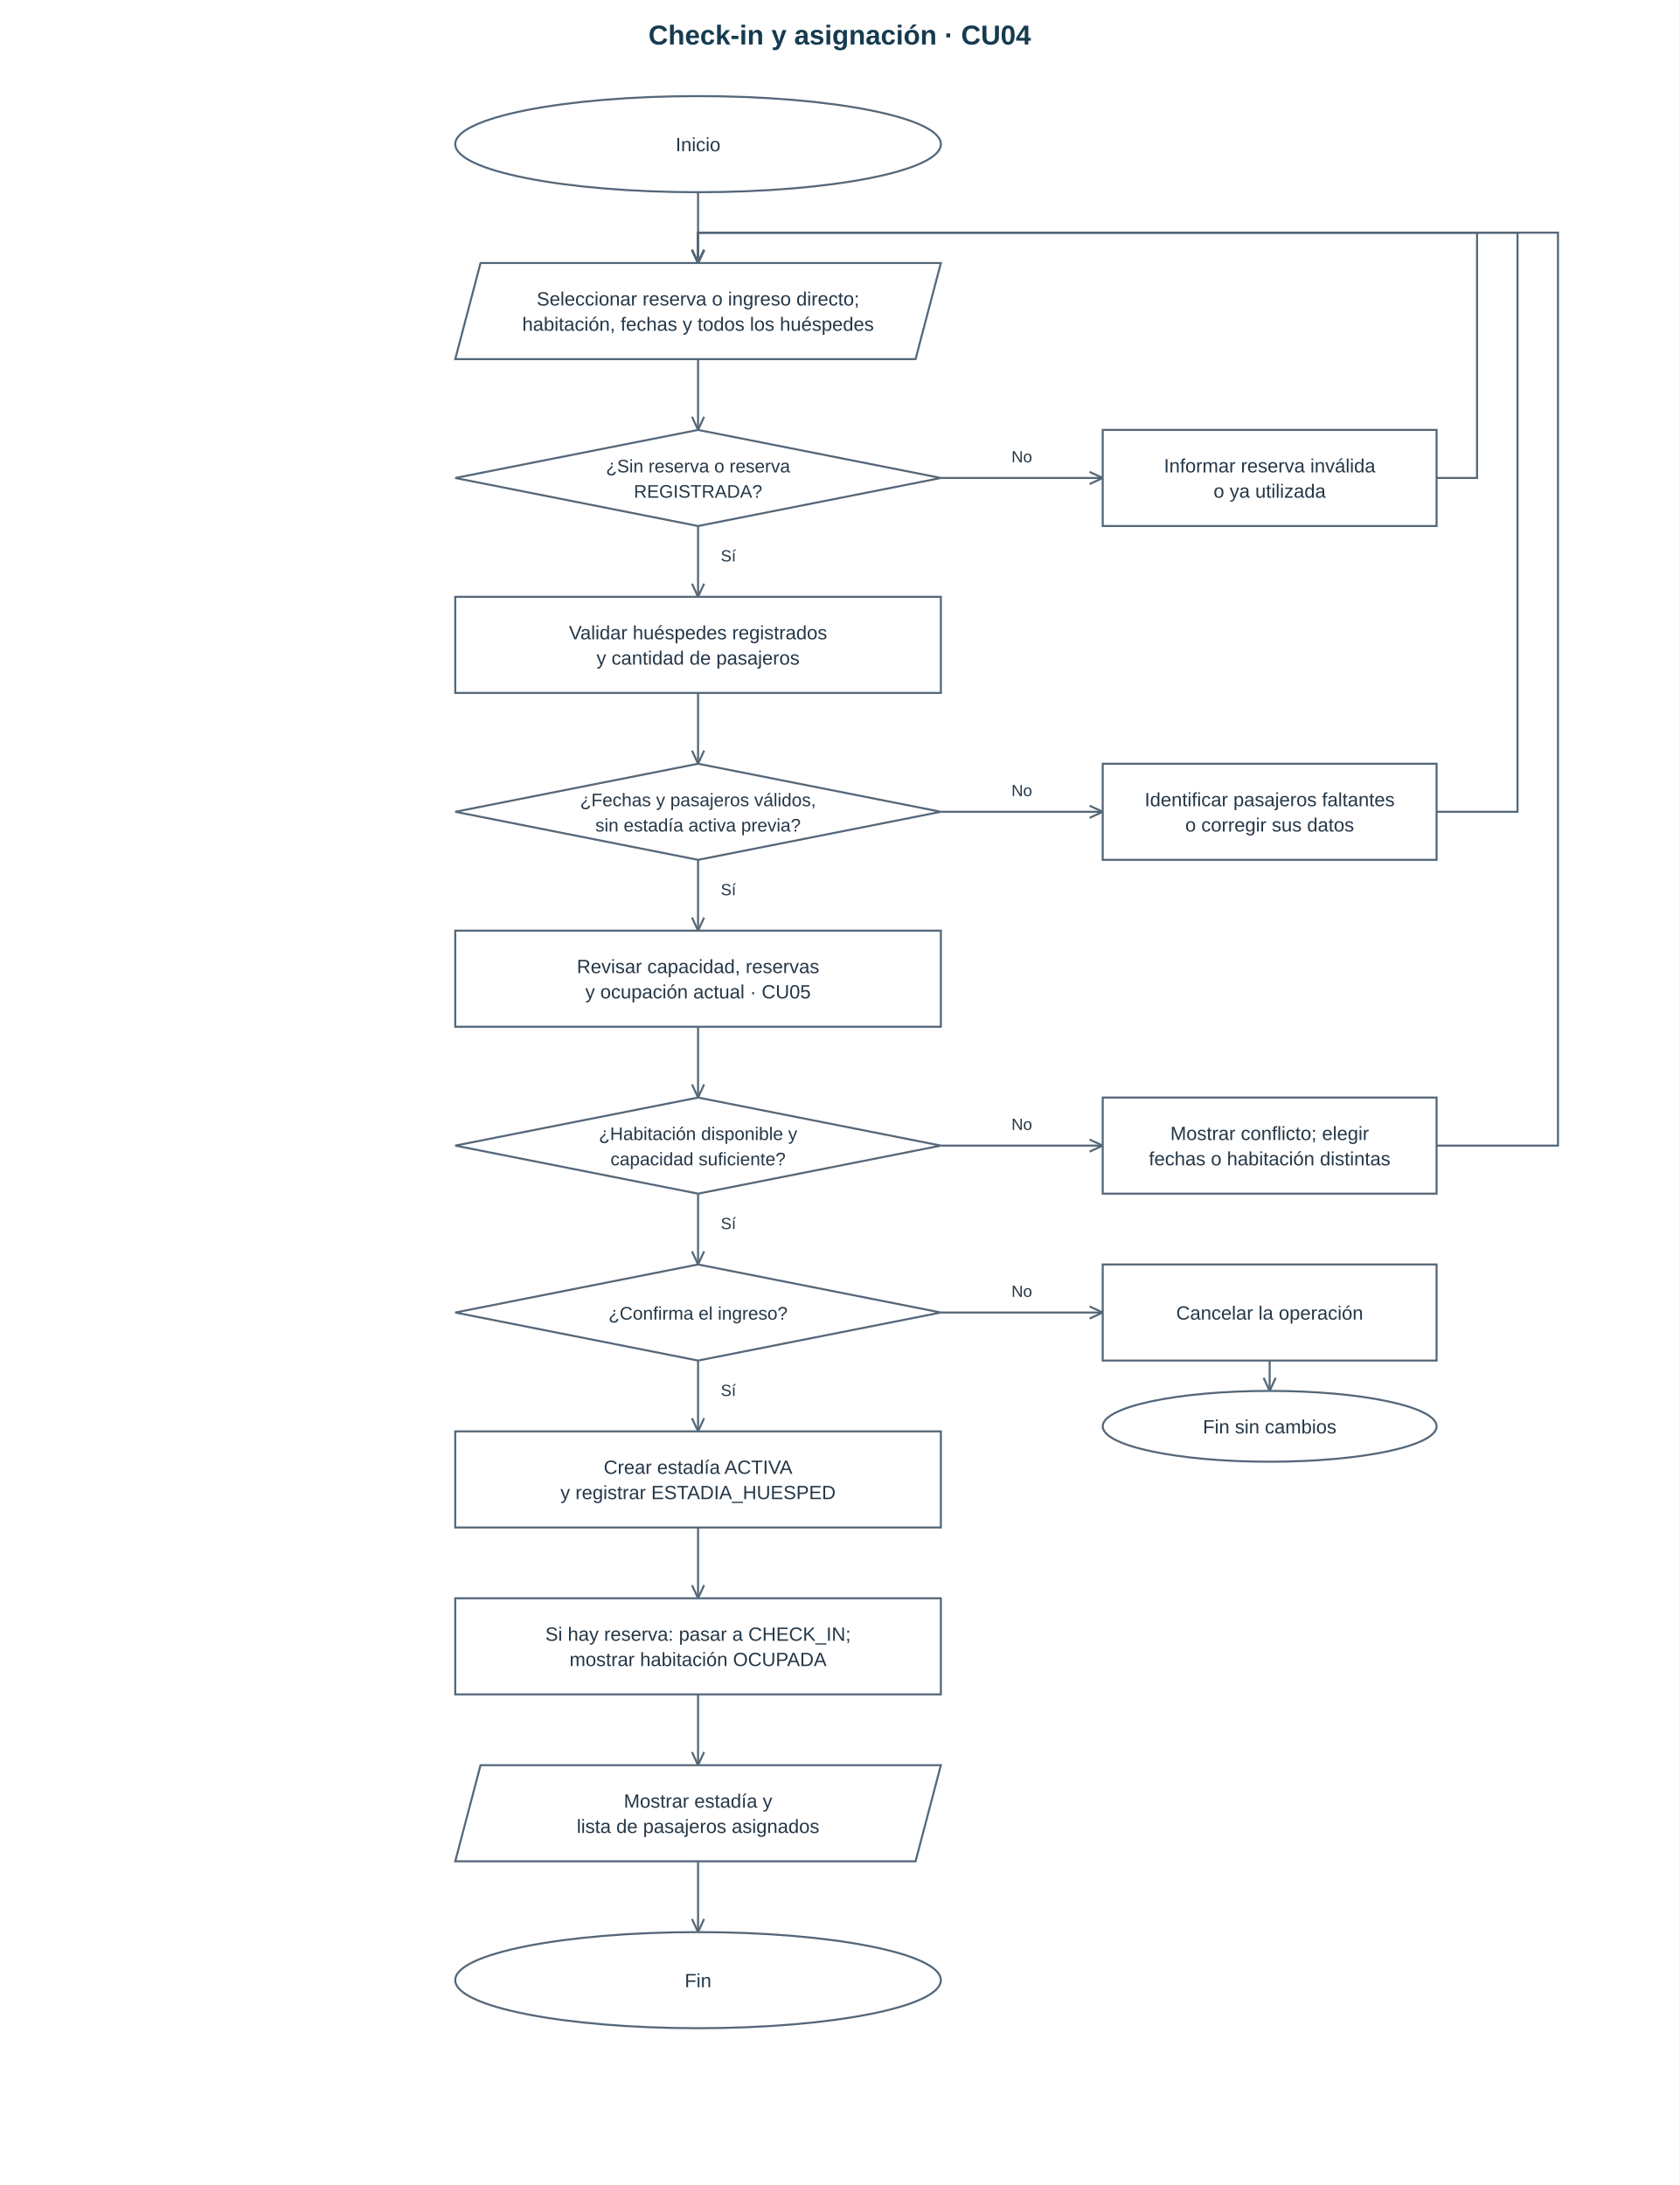
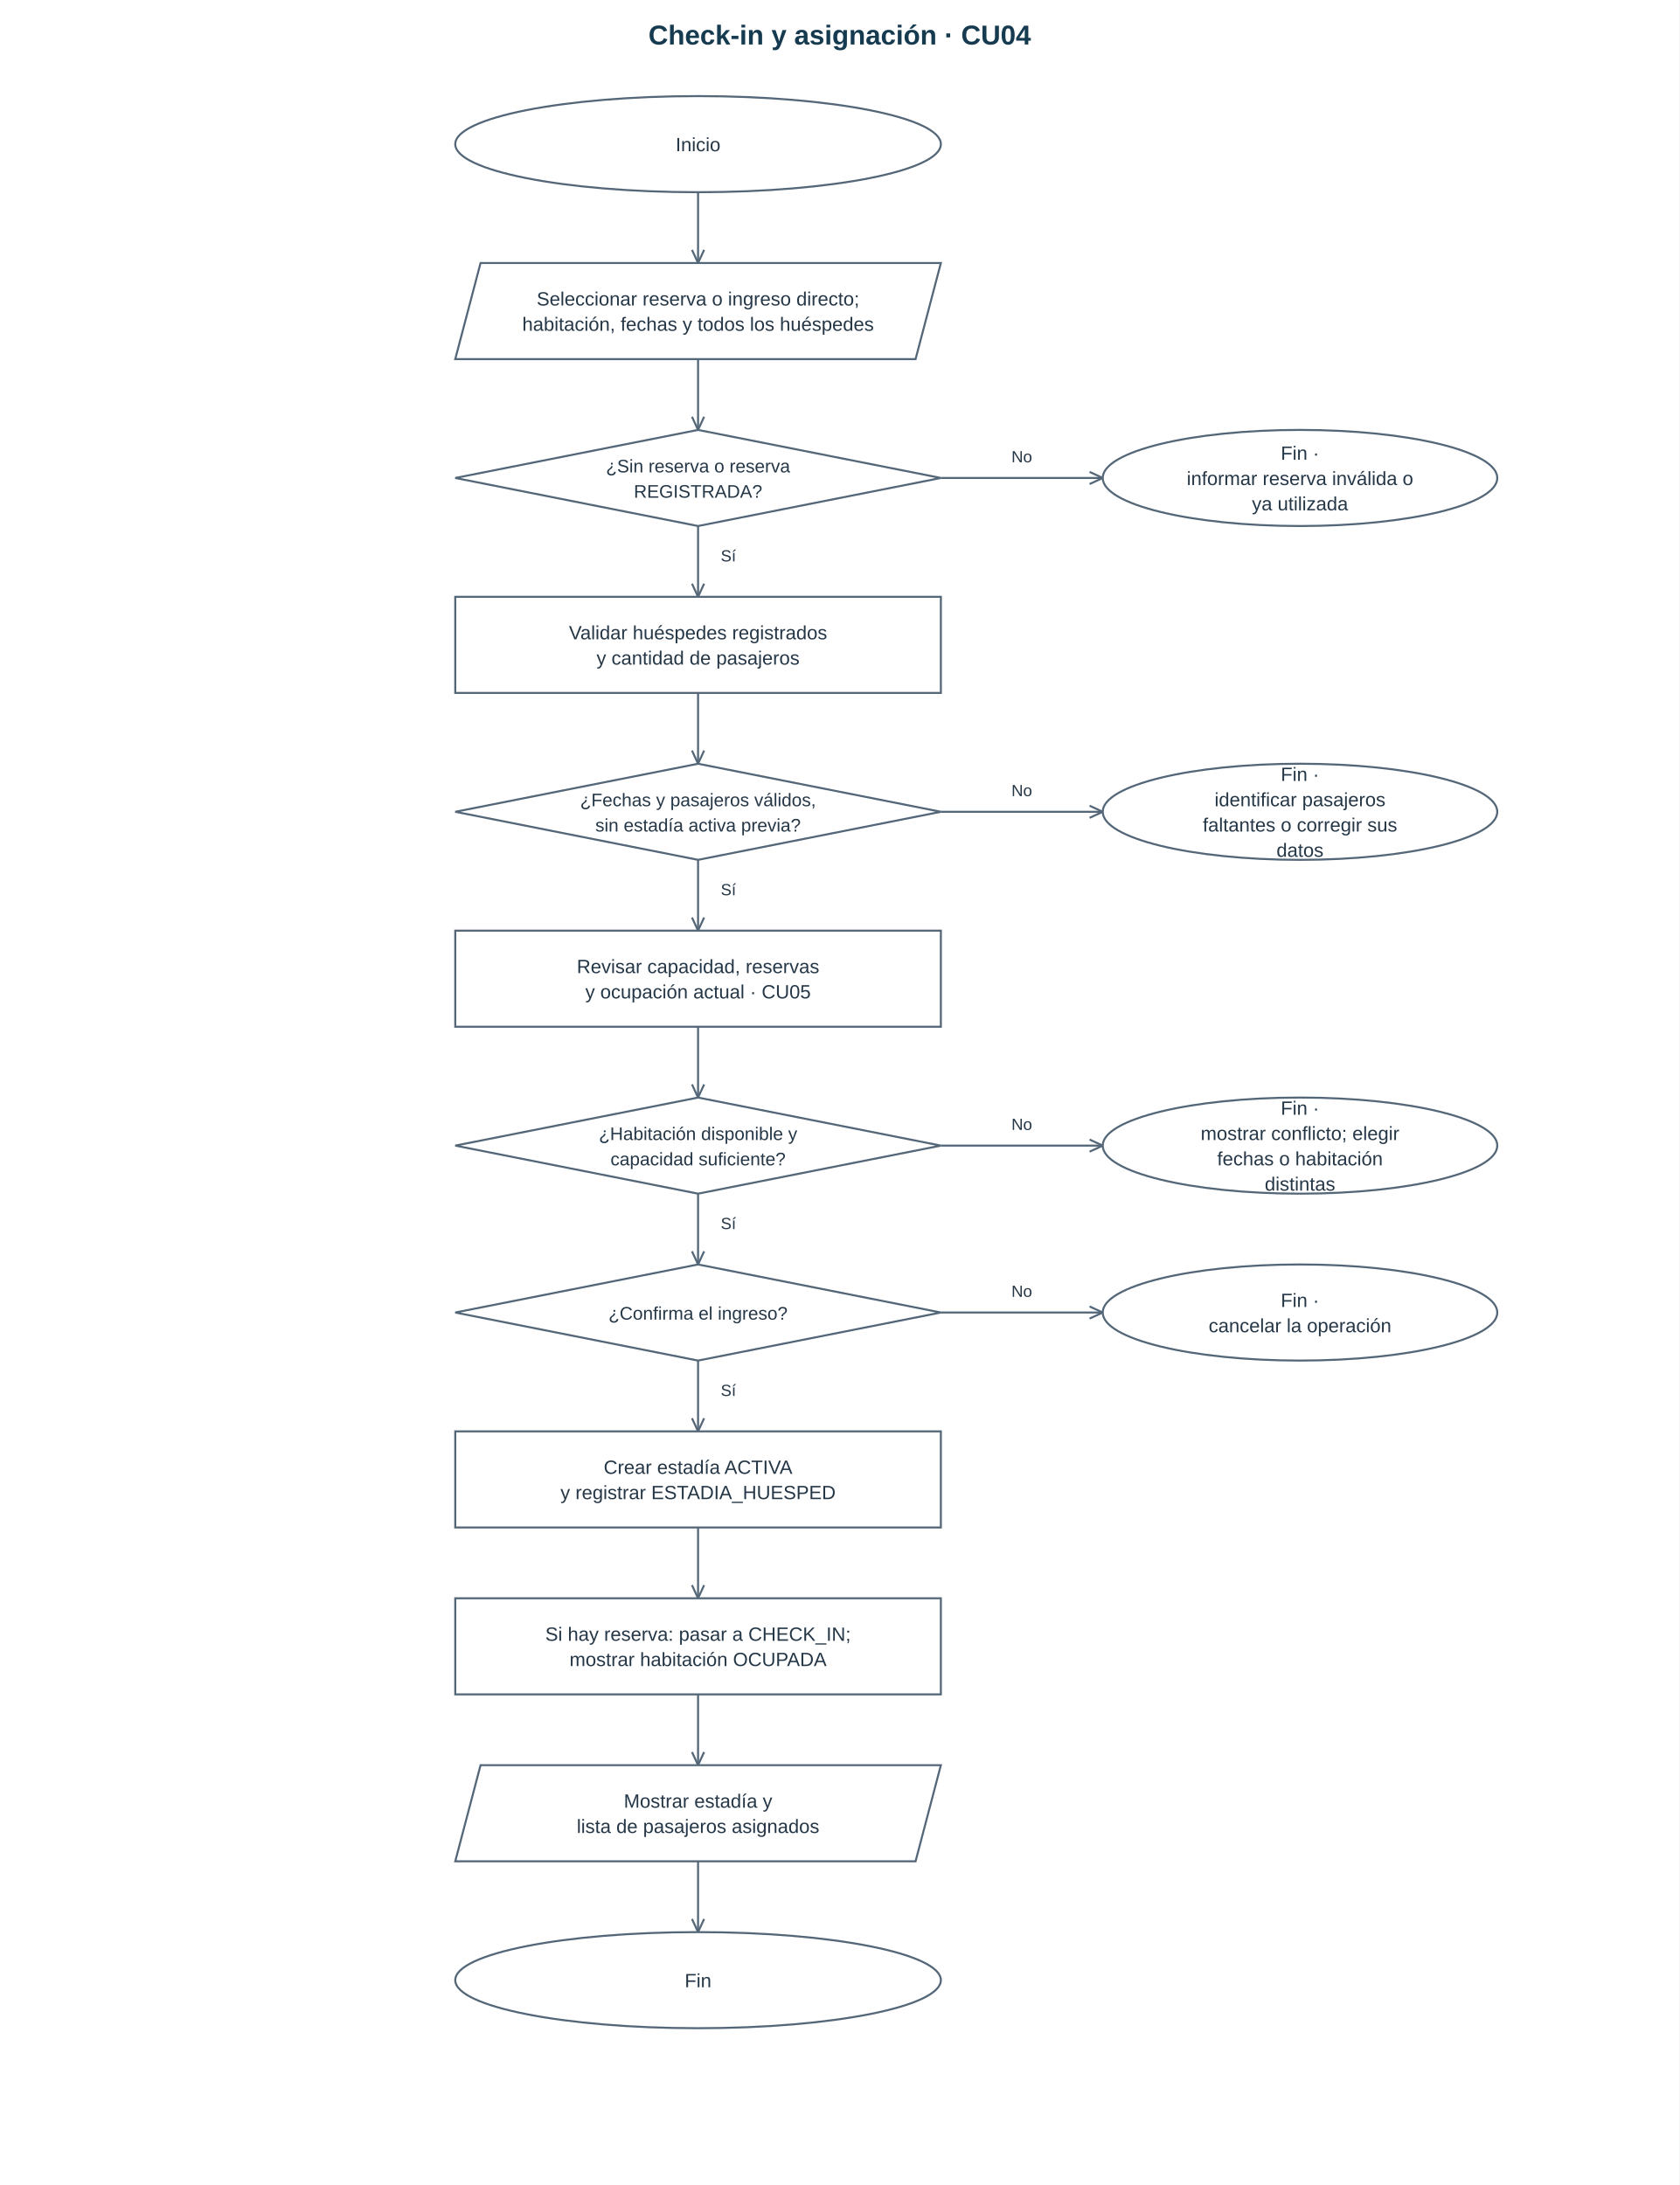
<svg xmlns="http://www.w3.org/2000/svg" width="1660" height="2160" viewBox="0 0 1660 2160">
  <rect width="100%" height="100%" fill="white" />
  <g font-family="Arial,sans-serif">
    <text x="830.0" y="44" font-size="27" text-anchor="middle" fill="#163b50" font-weight="bold">Check-in y asignación · CU04</text>
    <path d="M690.0,190 L690.0,260" fill="none" stroke="#546778" stroke-width="2" />
    <path d="M684.0,247.0 L690.0,260 L696.0,247.0" fill="none" stroke="#546778" stroke-width="2" />
    <path d="M690.0,355 L690.0,425" fill="none" stroke="#546778" stroke-width="2" />
    <path d="M684.0,412.0 L690.0,425 L696.0,412.0" fill="none" stroke="#546778" stroke-width="2" />
    <path d="M690.0,520 L690.0,590" fill="none" stroke="#546778" stroke-width="2" />
    <path d="M684.0,577.0 L690.0,590 L696.0,577.0" fill="none" stroke="#546778" stroke-width="2" />
    <text x="720" y="555" font-size="16" text-anchor="middle" fill="#253747" font-weight="normal">Sí</text>
    <path d="M690.0,685 L690.0,755" fill="none" stroke="#546778" stroke-width="2" />
    <path d="M684.0,742.0 L690.0,755 L696.0,742.0" fill="none" stroke="#546778" stroke-width="2" />
    <path d="M690.0,850 L690.0,920" fill="none" stroke="#546778" stroke-width="2" />
    <path d="M684.0,907.0 L690.0,920 L696.0,907.0" fill="none" stroke="#546778" stroke-width="2" />
    <text x="720" y="885" font-size="16" text-anchor="middle" fill="#253747" font-weight="normal">Sí</text>
    <path d="M690.0,1015 L690.0,1085" fill="none" stroke="#546778" stroke-width="2" />
    <path d="M684.0,1072.0 L690.0,1085 L696.0,1072.0" fill="none" stroke="#546778" stroke-width="2" />
    <path d="M690.0,1180 L690.0,1250" fill="none" stroke="#546778" stroke-width="2" />
    <path d="M684.0,1237.0 L690.0,1250 L696.0,1237.0" fill="none" stroke="#546778" stroke-width="2" />
    <text x="720" y="1215" font-size="16" text-anchor="middle" fill="#253747" font-weight="normal">Sí</text>
    <path d="M690.0,1345 L690.0,1415" fill="none" stroke="#546778" stroke-width="2" />
    <path d="M684.0,1402.0 L690.0,1415 L696.0,1402.0" fill="none" stroke="#546778" stroke-width="2" />
    <text x="720" y="1380" font-size="16" text-anchor="middle" fill="#253747" font-weight="normal">Sí</text>
    <path d="M690.0,1510 L690.0,1580" fill="none" stroke="#546778" stroke-width="2" />
    <path d="M684.0,1567.0 L690.0,1580 L696.0,1567.0" fill="none" stroke="#546778" stroke-width="2" />
    <path d="M690.0,1675 L690.0,1745" fill="none" stroke="#546778" stroke-width="2" />
    <path d="M684.0,1732.0 L690.0,1745 L696.0,1732.0" fill="none" stroke="#546778" stroke-width="2" />
    <path d="M690.0,1840 L690.0,1910" fill="none" stroke="#546778" stroke-width="2" />
    <path d="M684.0,1897.0 L690.0,1910 L696.0,1897.0" fill="none" stroke="#546778" stroke-width="2" />
    <path d="M930,472.5 L1090,472.5" fill="none" stroke="#546778" stroke-width="2" />
    <path d="M1077.0,478.5 L1090,472.5 L1077.0,466.5" fill="none" stroke="#546778" stroke-width="2" />
    <text x="1010" y="457" font-size="16" text-anchor="middle" fill="#253747" font-weight="normal">No</text>
-     <path d="M1420,472.5 L1460,472.5 L1460,230 L690,230 L690.0,260" fill="none" stroke="#546778" stroke-width="2" />
-     <path d="M684.0,247.0 L690.0,260 L696.0,247.0" fill="none" stroke="#546778" stroke-width="2" />
    <path d="M930,802.5 L1090,802.5" fill="none" stroke="#546778" stroke-width="2" />
    <path d="M1077.0,808.5 L1090,802.5 L1077.0,796.5" fill="none" stroke="#546778" stroke-width="2" />
    <text x="1010" y="787" font-size="16" text-anchor="middle" fill="#253747" font-weight="normal">No</text>
-     <path d="M1420,802.5 L1500,802.5 L1500,230 L690,230 L690.0,260" fill="none" stroke="#546778" stroke-width="2" />
-     <path d="M684.0,247.0 L690.0,260 L696.0,247.0" fill="none" stroke="#546778" stroke-width="2" />
    <path d="M930,1132.5 L1090,1132.5" fill="none" stroke="#546778" stroke-width="2" />
    <path d="M1077.0,1138.5 L1090,1132.5 L1077.0,1126.5" fill="none" stroke="#546778" stroke-width="2" />
    <text x="1010" y="1117" font-size="16" text-anchor="middle" fill="#253747" font-weight="normal">No</text>
-     <path d="M1420,1132.5 L1540,1132.5 L1540,230 L690,230 L690.0,260" fill="none" stroke="#546778" stroke-width="2" />
-     <path d="M684.0,247.0 L690.0,260 L696.0,247.0" fill="none" stroke="#546778" stroke-width="2" />
    <path d="M930,1297.5 L1090,1297.5" fill="none" stroke="#546778" stroke-width="2" />
    <path d="M1077.0,1303.5 L1090,1297.5 L1077.0,1291.5" fill="none" stroke="#546778" stroke-width="2" />
    <text x="1010" y="1282" font-size="16" text-anchor="middle" fill="#253747" font-weight="normal">No</text>
-     <path d="M1255.0,1345 L1255.0,1375" fill="none" stroke="#546778" stroke-width="2" />
-     <path d="M1249.0,1362.0 L1255.0,1375 L1261.0,1362.0" fill="none" stroke="#546778" stroke-width="2" />
    <ellipse cx="690.0" cy="142.5" rx="240.0" ry="47.5" fill="#ffffff" stroke="#546778" stroke-width="2" />
    <text x="690.0" y="149.5" font-size="19" text-anchor="middle" fill="#253747" font-weight="normal">Inicio</text>
    <path d="M475,260 L930,260 L905,355 L450,355 Z" fill="#ffffff" stroke="#546778" stroke-width="2" />
    <text x="690.0" y="302.0" font-size="19" text-anchor="middle" fill="#253747" font-weight="normal">Seleccionar reserva o ingreso directo;</text>
    <text x="690.0" y="327.0" font-size="19" text-anchor="middle" fill="#253747" font-weight="normal">habitación, fechas y todos los huéspedes</text>
    <path d="M690.0,425 L930,472.5 L690.0,520 L450,472.5 Z" fill="#ffffff" stroke="#546778" stroke-width="2" />
    <text x="690.0" y="467.0" font-size="18" text-anchor="middle" fill="#253747" font-weight="normal">¿Sin reserva o reserva</text>
    <text x="690.0" y="492.0" font-size="18" text-anchor="middle" fill="#253747" font-weight="normal">REGISTRADA?</text>
    <path d="M450,590 L930,590 L930,685 L450,685 Z" fill="#ffffff" stroke="#546778" stroke-width="2" />
    <text x="690.0" y="632.0" font-size="19" text-anchor="middle" fill="#253747" font-weight="normal">Validar huéspedes registrados</text>
    <text x="690.0" y="657.0" font-size="19" text-anchor="middle" fill="#253747" font-weight="normal">y cantidad de pasajeros</text>
    <path d="M690.0,755 L930,802.5 L690.0,850 L450,802.5 Z" fill="#ffffff" stroke="#546778" stroke-width="2" />
    <text x="690.0" y="797.0" font-size="18" text-anchor="middle" fill="#253747" font-weight="normal">¿Fechas y pasajeros válidos,</text>
    <text x="690.0" y="822.0" font-size="18" text-anchor="middle" fill="#253747" font-weight="normal">sin estadía activa previa?</text>
    <path d="M450,920 L930,920 L930,1015 L450,1015 Z" fill="#ffffff" stroke="#546778" stroke-width="2" />
    <text x="690.0" y="962.0" font-size="19" text-anchor="middle" fill="#253747" font-weight="normal">Revisar capacidad, reservas</text>
    <text x="690.0" y="987.0" font-size="19" text-anchor="middle" fill="#253747" font-weight="normal">y ocupación actual · CU05</text>
    <path d="M690.0,1085 L930,1132.5 L690.0,1180 L450,1132.5 Z" fill="#ffffff" stroke="#546778" stroke-width="2" />
    <text x="690.0" y="1127.0" font-size="18" text-anchor="middle" fill="#253747" font-weight="normal">¿Habitación disponible y</text>
    <text x="690.0" y="1152.0" font-size="18" text-anchor="middle" fill="#253747" font-weight="normal">capacidad suficiente?</text>
    <path d="M690.0,1250 L930,1297.5 L690.0,1345 L450,1297.5 Z" fill="#ffffff" stroke="#546778" stroke-width="2" />
    <text x="690.0" y="1304.5" font-size="18" text-anchor="middle" fill="#253747" font-weight="normal">¿Confirma el ingreso?</text>
    <path d="M450,1415 L930,1415 L930,1510 L450,1510 Z" fill="#ffffff" stroke="#546778" stroke-width="2" />
    <text x="690.0" y="1457.0" font-size="19" text-anchor="middle" fill="#253747" font-weight="normal">Crear estadía ACTIVA</text>
    <text x="690.0" y="1482.0" font-size="19" text-anchor="middle" fill="#253747" font-weight="normal">y registrar ESTADIA_HUESPED</text>
    <path d="M450,1580 L930,1580 L930,1675 L450,1675 Z" fill="#ffffff" stroke="#546778" stroke-width="2" />
    <text x="690.0" y="1622.0" font-size="19" text-anchor="middle" fill="#253747" font-weight="normal">Si hay reserva: pasar a CHECK_IN;</text>
    <text x="690.0" y="1647.0" font-size="19" text-anchor="middle" fill="#253747" font-weight="normal">mostrar habitación OCUPADA</text>
    <path d="M475,1745 L930,1745 L905,1840 L450,1840 Z" fill="#ffffff" stroke="#546778" stroke-width="2" />
    <text x="690.0" y="1787.0" font-size="19" text-anchor="middle" fill="#253747" font-weight="normal">Mostrar estadía y</text>
    <text x="690.0" y="1812.0" font-size="19" text-anchor="middle" fill="#253747" font-weight="normal">lista de pasajeros asignados</text>
    <ellipse cx="690.0" cy="1957.5" rx="240.0" ry="47.5" fill="#ffffff" stroke="#546778" stroke-width="2" />
    <text x="690.0" y="1964.5" font-size="19" text-anchor="middle" fill="#253747" font-weight="normal">Fin</text>
-     <path d="M1090,425 L1420,425 L1420,520 L1090,520 Z" fill="#ffffff" stroke="#546778" stroke-width="2" />
-     <text x="1255.0" y="467.0" font-size="19" text-anchor="middle" fill="#253747" font-weight="normal">Informar reserva inválida</text>
-     <text x="1255.0" y="492.0" font-size="19" text-anchor="middle" fill="#253747" font-weight="normal">o ya utilizada</text>
-     <path d="M1090,755 L1420,755 L1420,850 L1090,850 Z" fill="#ffffff" stroke="#546778" stroke-width="2" />
-     <text x="1255.0" y="797.0" font-size="19" text-anchor="middle" fill="#253747" font-weight="normal">Identificar pasajeros faltantes</text>
-     <text x="1255.0" y="822.0" font-size="19" text-anchor="middle" fill="#253747" font-weight="normal">o corregir sus datos</text>
-     <path d="M1090,1085 L1420,1085 L1420,1180 L1090,1180 Z" fill="#ffffff" stroke="#546778" stroke-width="2" />
-     <text x="1255.0" y="1127.0" font-size="19" text-anchor="middle" fill="#253747" font-weight="normal">Mostrar conflicto; elegir</text>
-     <text x="1255.0" y="1152.0" font-size="19" text-anchor="middle" fill="#253747" font-weight="normal">fechas o habitación distintas</text>
-     <path d="M1090,1250 L1420,1250 L1420,1345 L1090,1345 Z" fill="#ffffff" stroke="#546778" stroke-width="2" />
-     <text x="1255.0" y="1304.5" font-size="19" text-anchor="middle" fill="#253747" font-weight="normal">Cancelar la operación</text>
-     <ellipse cx="1255.0" cy="1410.0" rx="165.0" ry="35.0" fill="#ffffff" stroke="#546778" stroke-width="2" />
-     <text x="1255.0" y="1417.0" font-size="19" text-anchor="middle" fill="#253747" font-weight="normal">Fin sin cambios</text>
+     <ellipse cx="1285.0" cy="472.5" rx="195.0" ry="47.5" fill="#ffffff" stroke="#546778" stroke-width="2" />
+     <text x="1285.0" y="454.5" font-size="19" text-anchor="middle" fill="#253747" font-weight="normal">Fin ·</text>
+     <text x="1285.0" y="479.5" font-size="19" text-anchor="middle" fill="#253747" font-weight="normal">informar reserva inválida o</text>
+     <text x="1285.0" y="504.5" font-size="19" text-anchor="middle" fill="#253747" font-weight="normal">ya utilizada</text>
+     <ellipse cx="1285.0" cy="802.5" rx="195.0" ry="47.5" fill="#ffffff" stroke="#546778" stroke-width="2" />
+     <text x="1285.0" y="772.0" font-size="19" text-anchor="middle" fill="#253747" font-weight="normal">Fin ·</text>
+     <text x="1285.0" y="797.0" font-size="19" text-anchor="middle" fill="#253747" font-weight="normal">identificar pasajeros</text>
+     <text x="1285.0" y="822.0" font-size="19" text-anchor="middle" fill="#253747" font-weight="normal">faltantes o corregir sus</text>
+     <text x="1285.0" y="847.0" font-size="19" text-anchor="middle" fill="#253747" font-weight="normal">datos</text>
+     <ellipse cx="1285.0" cy="1132.5" rx="195.0" ry="47.5" fill="#ffffff" stroke="#546778" stroke-width="2" />
+     <text x="1285.0" y="1102.0" font-size="19" text-anchor="middle" fill="#253747" font-weight="normal">Fin ·</text>
+     <text x="1285.0" y="1127.0" font-size="19" text-anchor="middle" fill="#253747" font-weight="normal">mostrar conflicto; elegir</text>
+     <text x="1285.0" y="1152.0" font-size="19" text-anchor="middle" fill="#253747" font-weight="normal">fechas o habitación</text>
+     <text x="1285.0" y="1177.0" font-size="19" text-anchor="middle" fill="#253747" font-weight="normal">distintas</text>
+     <ellipse cx="1285.0" cy="1297.5" rx="195.0" ry="47.5" fill="#ffffff" stroke="#546778" stroke-width="2" />
+     <text x="1285.0" y="1292.0" font-size="19" text-anchor="middle" fill="#253747" font-weight="normal">Fin ·</text>
+     <text x="1285.0" y="1317.0" font-size="19" text-anchor="middle" fill="#253747" font-weight="normal">cancelar la operación</text>
  </g>
</svg>
